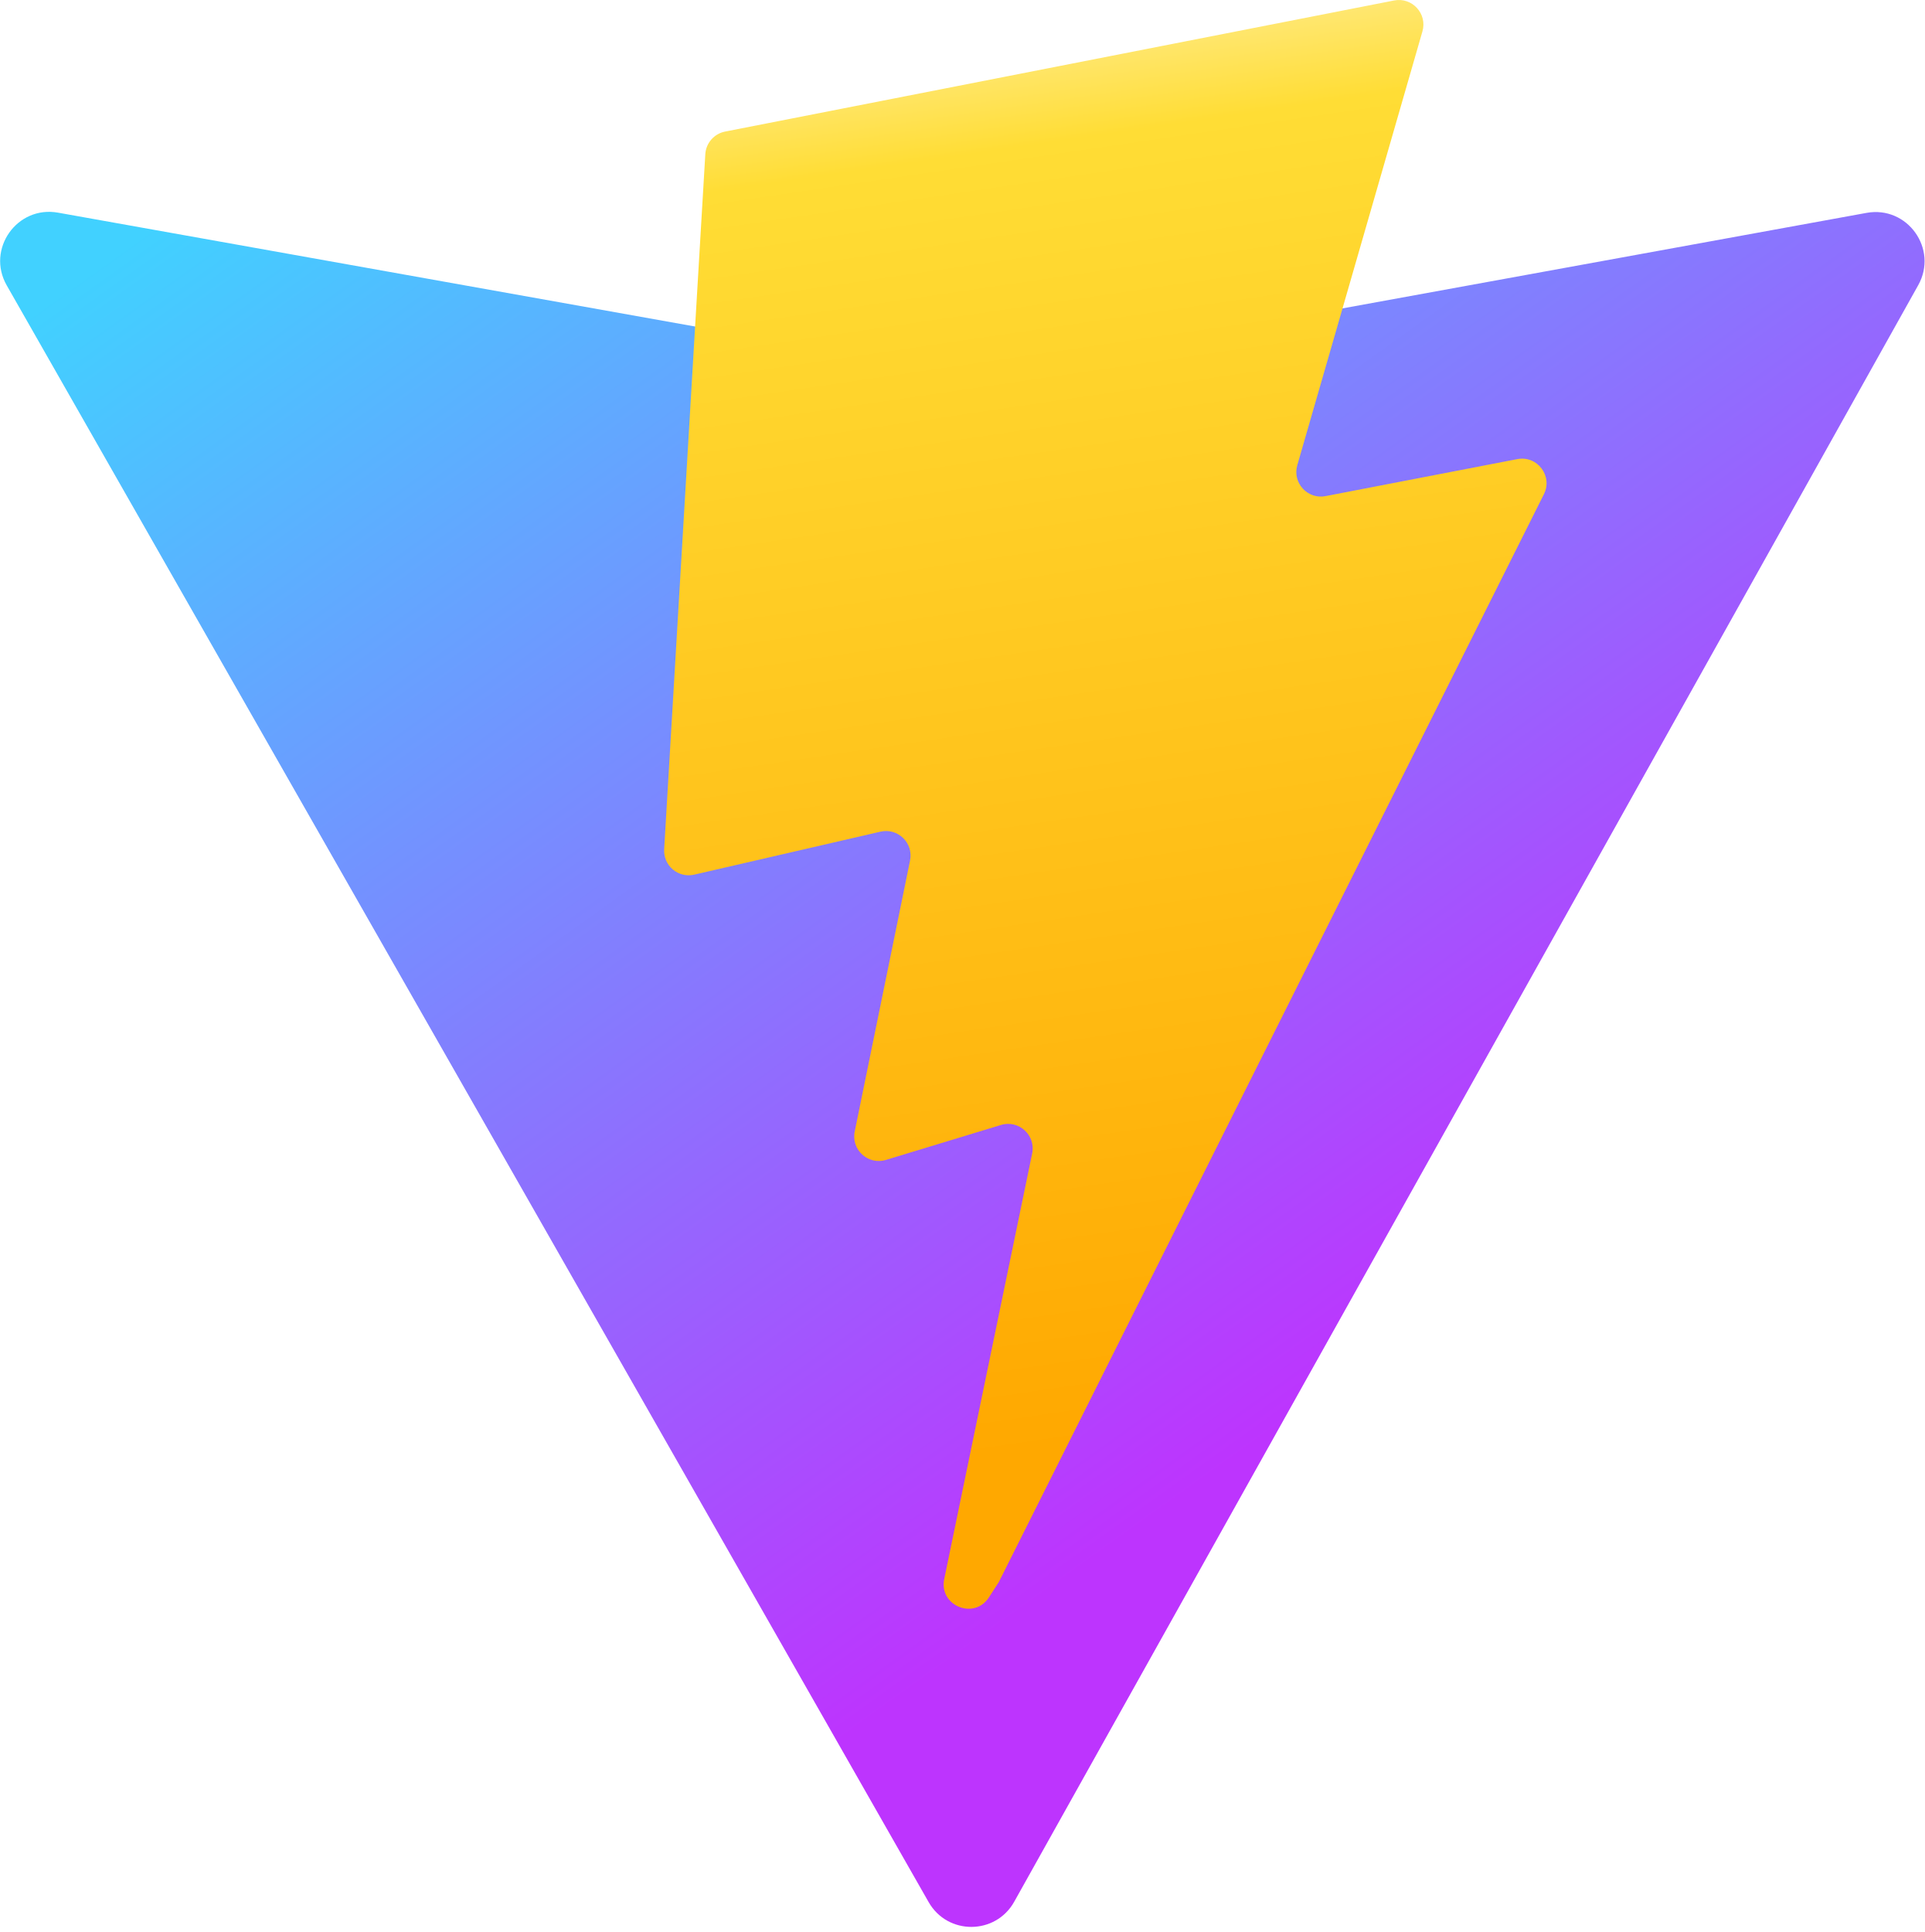
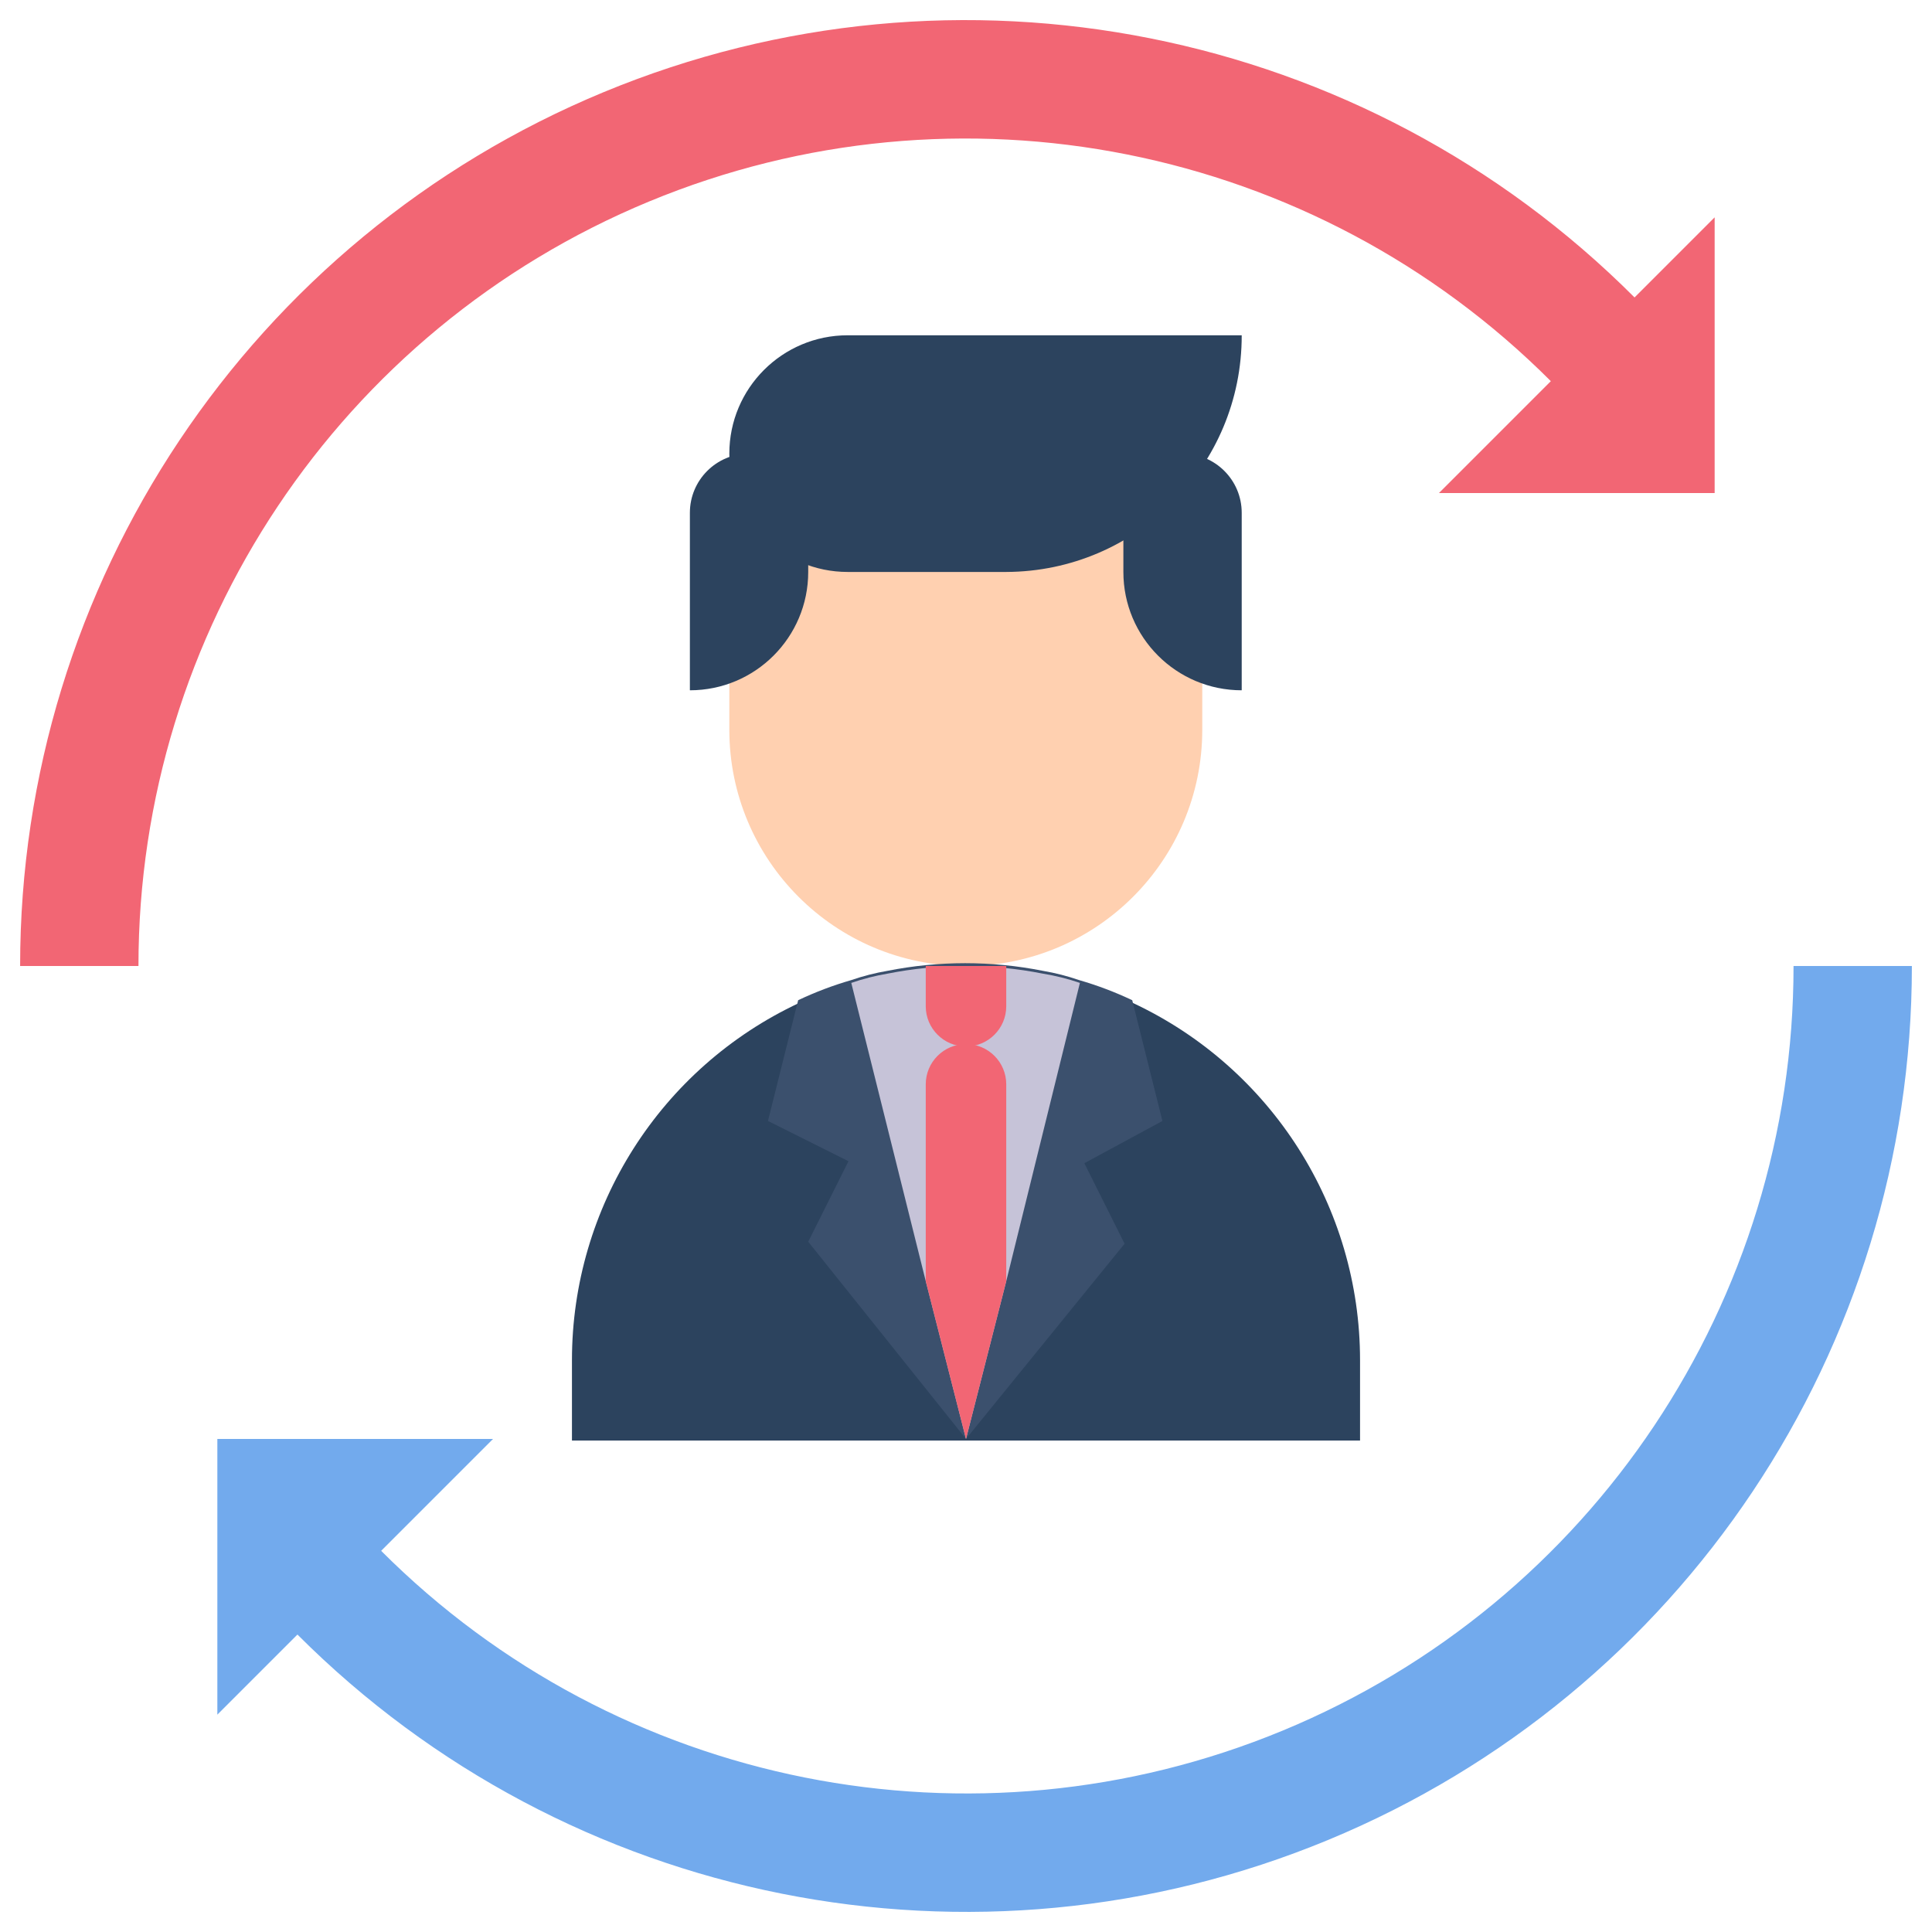
- <svg xmlns="http://www.w3.org/2000/svg" aria-hidden="true" role="img" class="iconify iconify--logos" width="31.88" height="32" preserveAspectRatio="xMidYMid meet" viewBox="0 0 256 257">
+ <svg xmlns="http://www.w3.org/2000/svg" id="Layer_1" data-name="Layer 1" viewBox="0 0 48 48">
  <defs>
-     <linearGradient id="IconifyId1813088fe1fbc01fb466" x1="-.828%" x2="57.636%" y1="7.652%" y2="78.411%">
-       <stop offset="0%" stop-color="#41D1FF" />
-       <stop offset="100%" stop-color="#BD34FE" />
-     </linearGradient>
-     <linearGradient id="IconifyId1813088fe1fbc01fb467" x1="43.376%" x2="50.316%" y1="2.242%" y2="89.03%">
-       <stop offset="0%" stop-color="#FFEA83" />
-       <stop offset="8.333%" stop-color="#FFDD35" />
-       <stop offset="100%" stop-color="#FFA800" />
-     </linearGradient>
+     <style>.cls-1{fill:#f26674;}.cls-2{fill:#72aaed;}.cls-3{fill:#425b72;}.cls-4{fill:#ffd0b0;}.cls-5{fill:#2c435e;}.cls-6{fill:#3b506d;}.cls-7{fill:#c6c3d8;}</style>
  </defs>
-   <path fill="url(#IconifyId1813088fe1fbc01fb466)" d="M255.153 37.938L134.897 252.976c-2.483 4.44-8.862 4.466-11.382.048L.875 37.958c-2.746-4.814 1.371-10.646 6.827-9.67l120.385 21.517a6.537 6.537 0 0 0 2.322-.004l117.867-21.483c5.438-.991 9.574 4.796 6.877 9.62Z" />
-   <path fill="url(#IconifyId1813088fe1fbc01fb467)" d="M185.432.063L96.44 17.501a3.268 3.268 0 0 0-2.634 3.014l-5.474 92.456a3.268 3.268 0 0 0 3.997 3.378l24.777-5.718c2.318-.535 4.413 1.507 3.936 3.838l-7.361 36.047c-.495 2.426 1.782 4.5 4.151 3.78l15.304-4.649c2.372-.72 4.652 1.36 4.15 3.788l-11.698 56.621c-.732 3.542 3.979 5.473 5.943 2.437l1.313-2.028l72.516-144.72c1.215-2.423-.88-5.186-3.54-4.672l-25.505 4.922c-2.396.462-4.435-1.77-3.759-4.114l16.646-57.705c.677-2.35-1.37-4.583-3.769-4.113Z" />
+   <path class="cls-1" d="M42.6,5.4v6.85H35.75l2.78-2.78A20.55,20.55,0,0,0,3.44,24H.5A23.49,23.49,0,0,1,40.61,7.39l0,0Z" />
+   <path class="cls-2" d="M5.4,42.6V35.75h6.85L9.47,38.53A20.55,20.55,0,0,0,44.56,24H47.5A23.49,23.49,0,0,1,7.39,40.61l0,0Z" />
+   <line class="cls-3" x1="42.6" y1="5.4" x2="40.61" y2="7.39" />
+   <rect class="cls-4" x="18.12" y="9.31" width="11.75" height="14.69" rx="5.87" />
+   <path class="cls-5" d="M33.79,33.79v2H14.21v-2a9.8,9.8,0,0,1,5.64-8.87,8.74,8.74,0,0,1,1.32-.5,5.66,5.66,0,0,1,.9-.23,9.9,9.9,0,0,1,3.86,0,5.66,5.66,0,0,1,.9.23,8.74,8.74,0,0,1,1.32.5A9.8,9.8,0,0,1,33.79,33.79Z" />
+   <path class="cls-6" d="M26.94,28.9l1,2L24,35.75l-3.92-4.9,1-2-2-1,.75-3a8.74,8.74,0,0,1,1.32-.5,5.66,5.66,0,0,1,.9-.23,9.9,9.9,0,0,1,3.86,0,5.66,5.66,0,0,1,.9.23,8.74,8.74,0,0,1,1.32.5l.75,3Z" />
+   <path class="cls-7" d="M26.83,24.42,25,31.83l-1,3.92-1-3.92-1.85-7.41a5.66,5.66,0,0,1,.9-.23,9.9,9.9,0,0,1,3.86,0A5.66,5.66,0,0,1,26.83,24.42Z" />
+   <path class="cls-1" d="M23,24h2a0,0,0,0,1,0,0v1a1,1,0,0,1-1,1h0a1,1,0,0,1-1-1V24a0,0,0,0,1,0,0Z" />
+   <path class="cls-1" d="M25,26.94v4.89l-1,3.92-1-3.92V26.94a1,1,0,0,1,2,0Z" />
+   <path class="cls-5" d="M21.06,8.33h9.79a0,0,0,0,1,0,0v0A5.87,5.87,0,0,1,25,14.21H21.06a2.94,2.94,0,0,1-2.94-2.94v0A2.94,2.94,0,0,1,21.06,8.33Z" />
+   <path class="cls-5" d="M18.61,11.27h0a1.47,1.47,0,0,1,1.47,1.47v1.47a2.94,2.94,0,0,1-2.94,2.94h0a0,0,0,0,1,0,0V12.74A1.47,1.47,0,0,1,18.61,11.27Z" />
+   <path class="cls-5" d="M27.92,11.27h0a2.94,2.94,0,0,1,2.94,2.94v1.47a1.47,1.47,0,0,1-1.47,1.47h0a1.47,1.47,0,0,1-1.47-1.47V11.27a0,0,0,0,1,0,0Z" transform="translate(58.77 28.42) rotate(180)" />
</svg>
